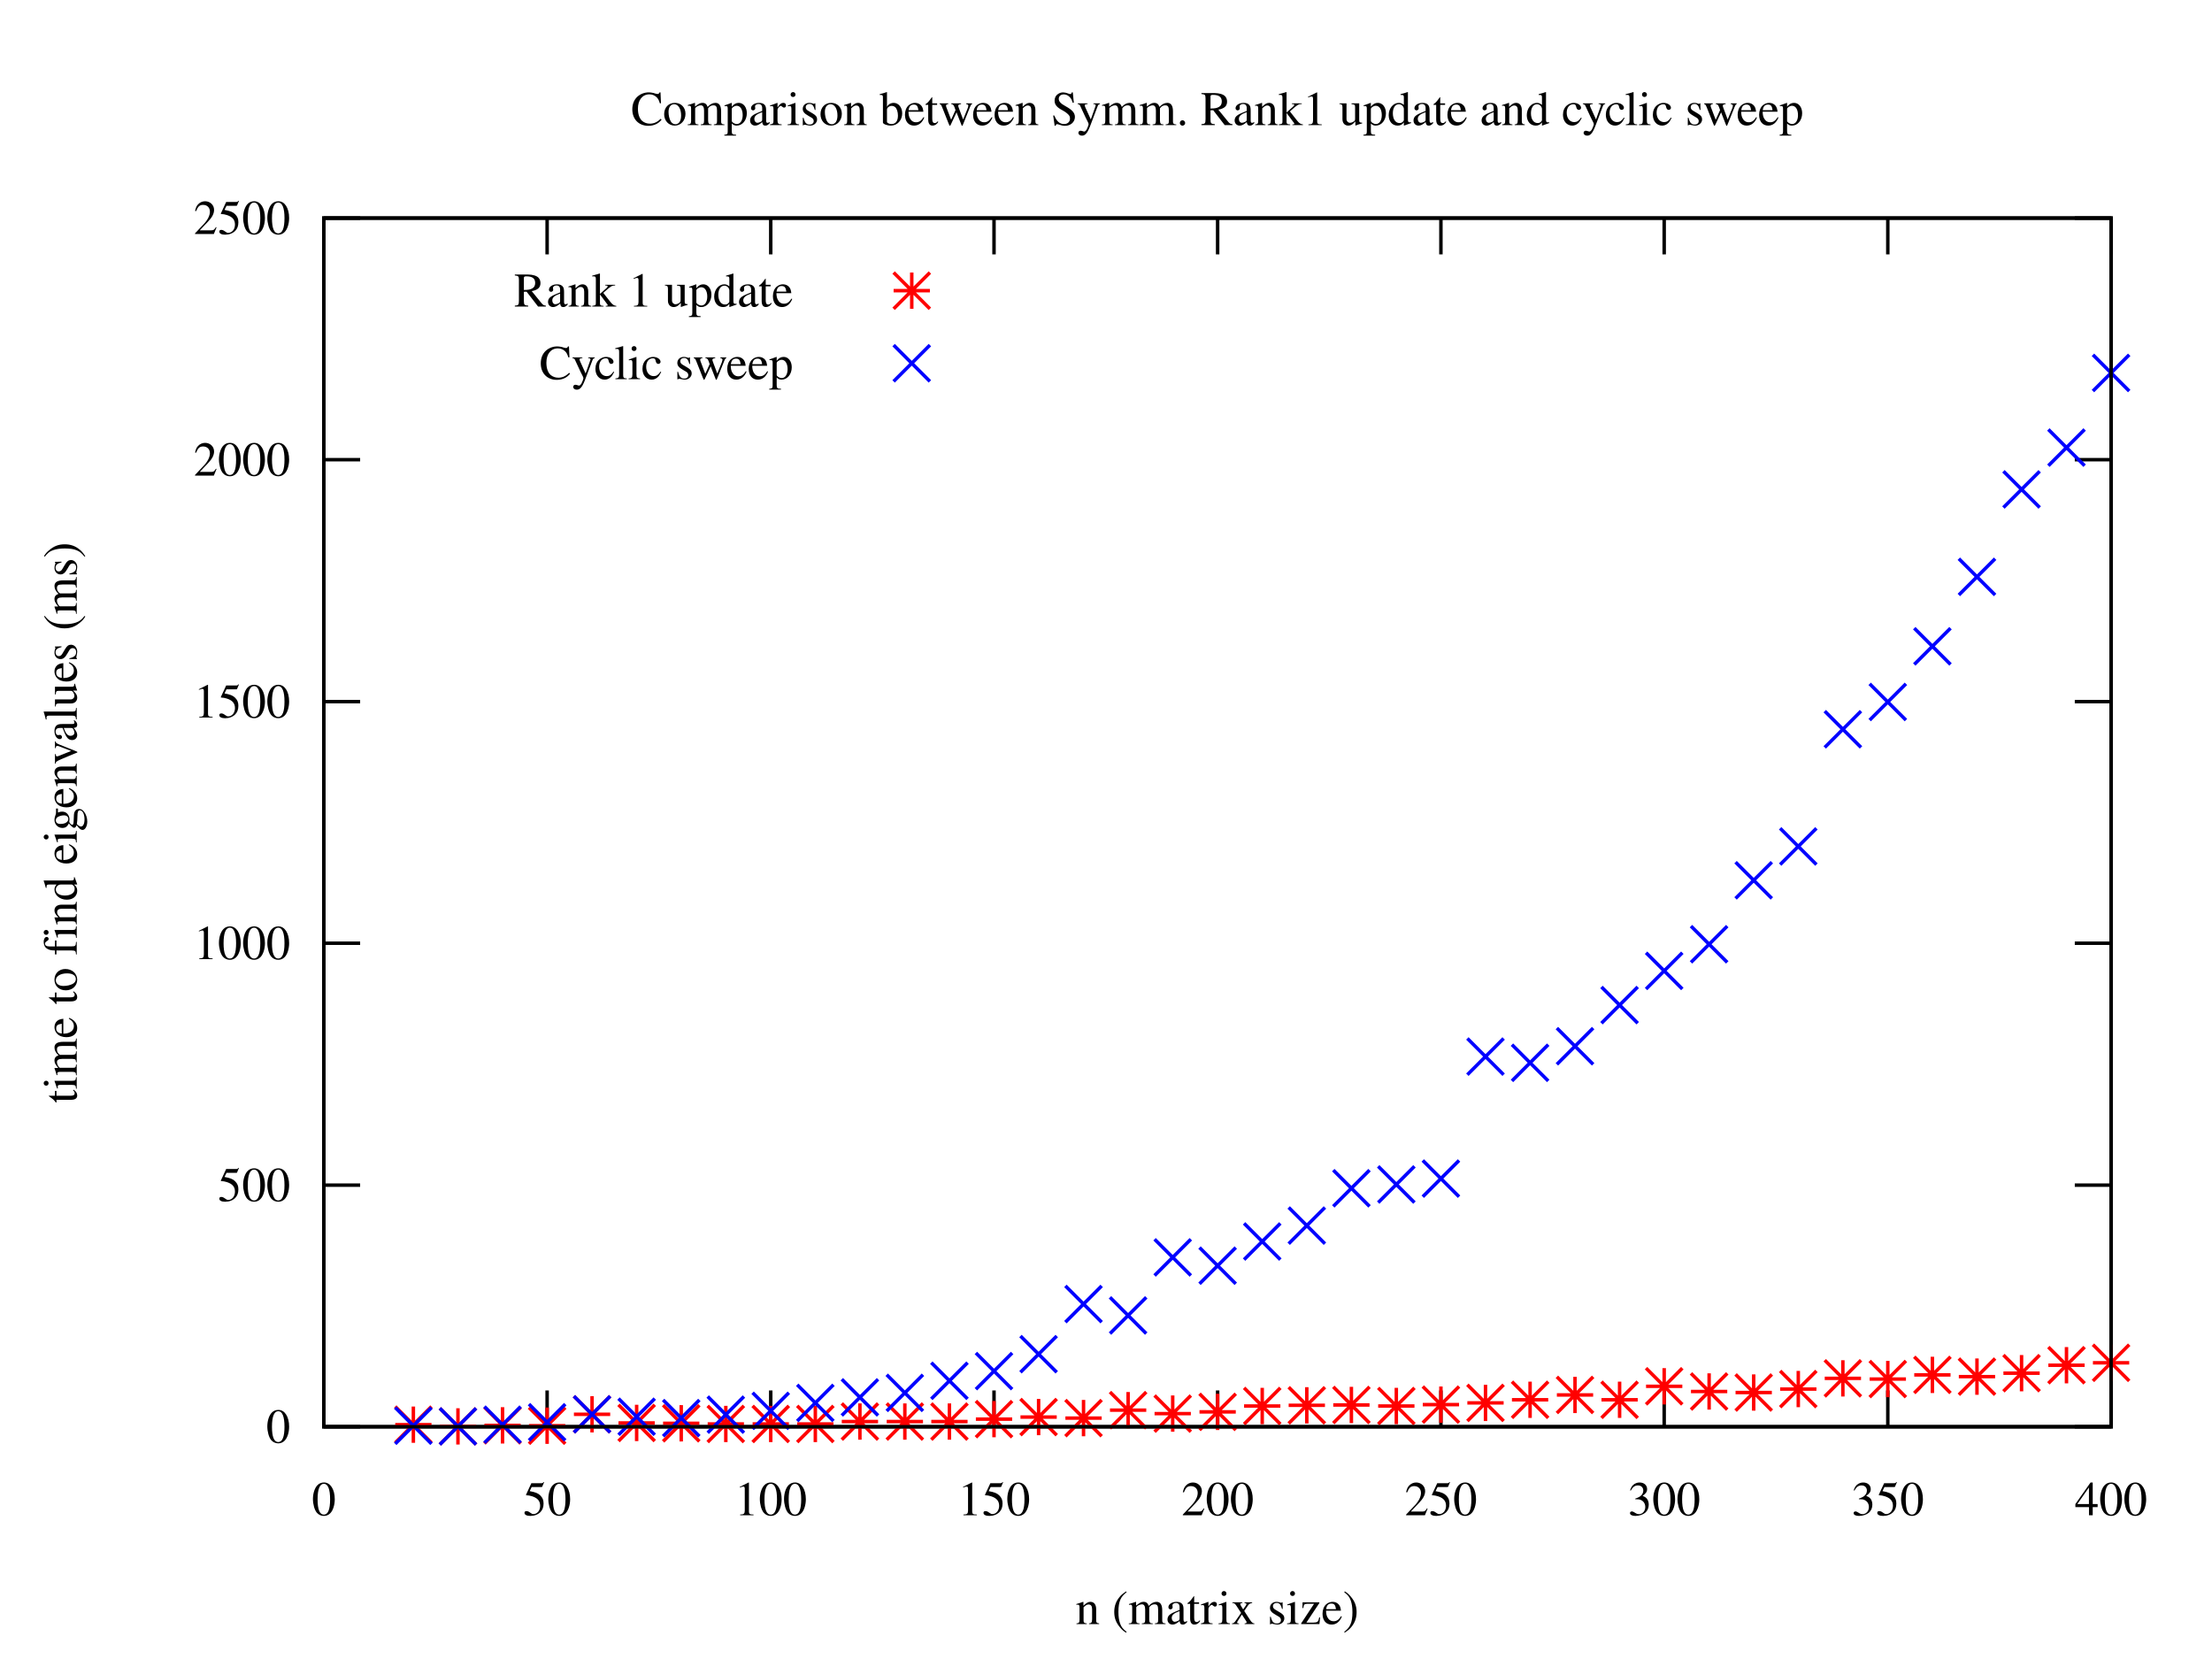
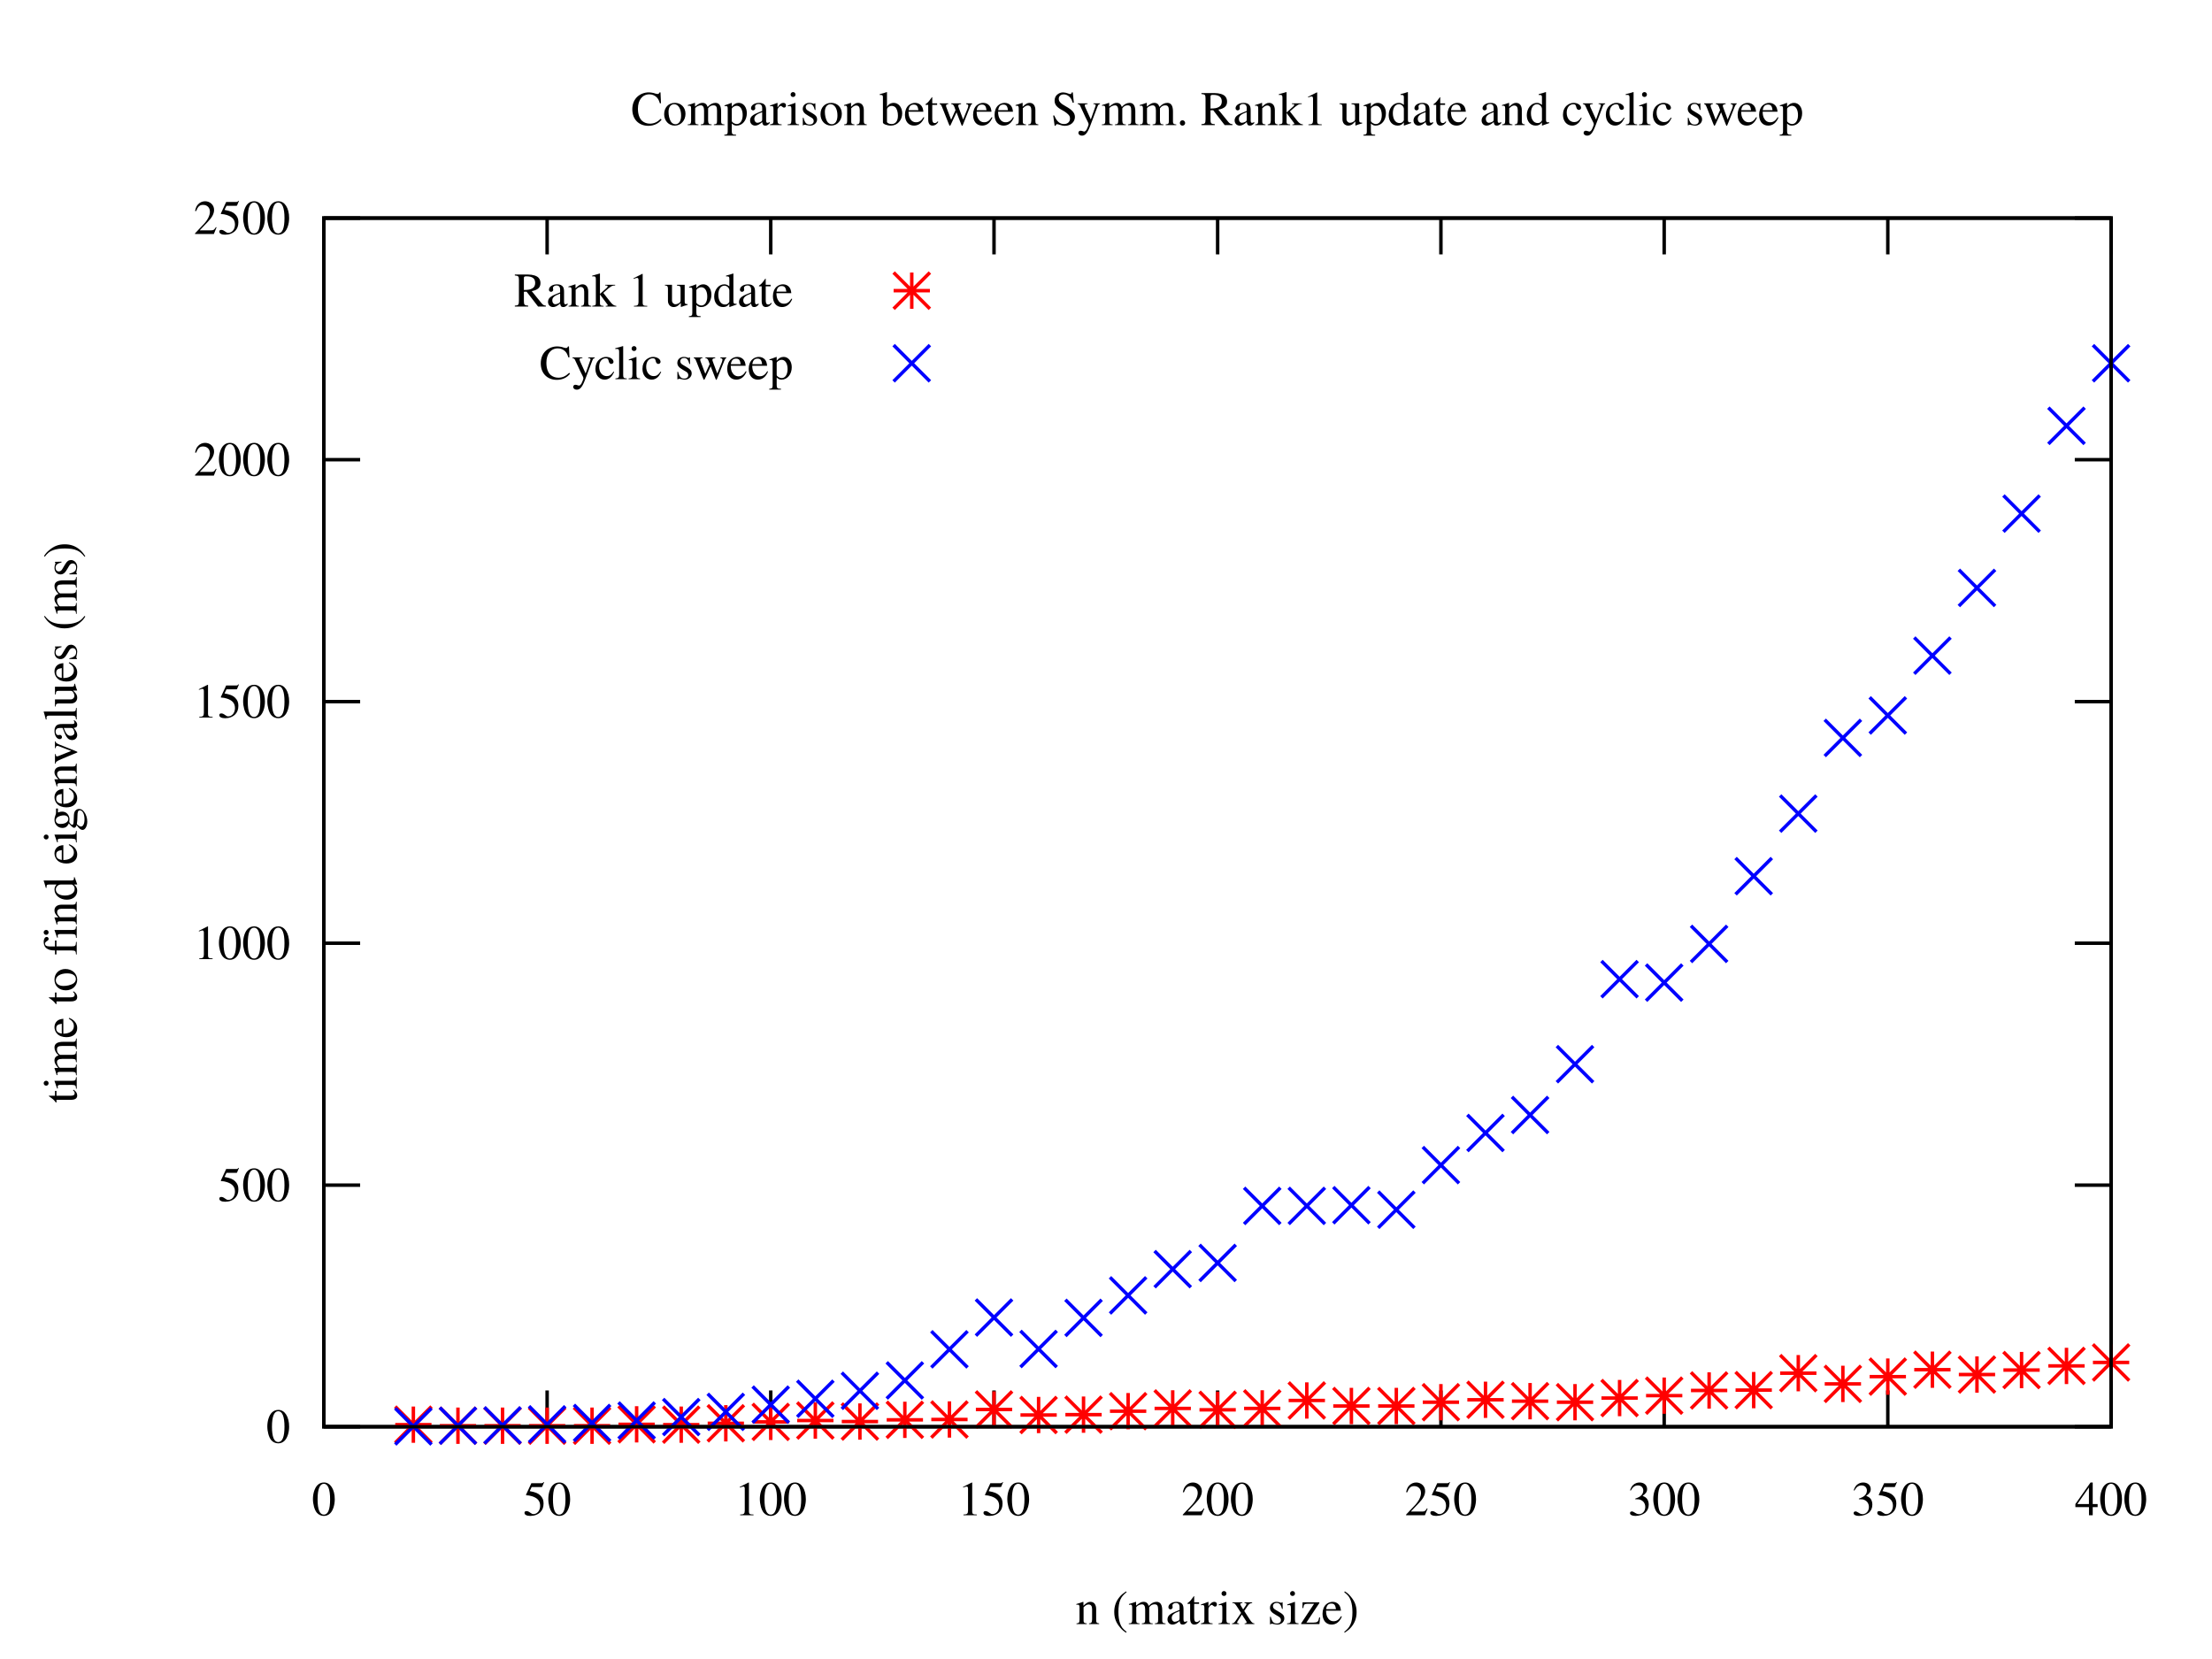
<svg xmlns="http://www.w3.org/2000/svg" xmlns:xlink="http://www.w3.org/1999/xlink" width="640" height="480" viewBox="0 0 640 480">
  <g id="gnuplot_canvas">
    <rect x="0" y="0" width="640" height="480" fill="#ffffff" />
    <defs>
      <circle id="gpDot" r="0.5" stroke-width="0.5" stroke="currentColor" />
      <path id="gpPt0" stroke-width="0.190" stroke="currentColor" d="M-1,0 h2 M0,-1 v2" />
      <path id="gpPt1" stroke-width="0.190" stroke="currentColor" d="M-1,-1 L1,1 M1,-1 L-1,1" />
      <path id="gpPt2" stroke-width="0.190" stroke="currentColor" d="M-1,0 L1,0 M0,-1 L0,1 M-1,-1 L1,1 M-1,1 L1,-1" />
      <rect id="gpPt3" stroke-width="0.190" stroke="currentColor" x="-1" y="-1" width="2" height="2" />
      <rect id="gpPt4" stroke-width="0.190" stroke="currentColor" fill="currentColor" x="-1" y="-1" width="2" height="2" />
      <circle id="gpPt5" stroke-width="0.190" stroke="currentColor" cx="0" cy="0" r="1" />
      <use xlink:href="#gpPt5" id="gpPt6" fill="currentColor" stroke="none" />
      <path id="gpPt7" stroke-width="0.190" stroke="currentColor" d="M0,-1.33 L-1.33,0.67 L1.33,0.67 z" />
      <use xlink:href="#gpPt7" id="gpPt8" fill="currentColor" stroke="none" />
      <use xlink:href="#gpPt7" id="gpPt9" stroke="currentColor" transform="rotate(180)" />
      <use xlink:href="#gpPt9" id="gpPt10" fill="currentColor" stroke="none" />
      <use xlink:href="#gpPt3" id="gpPt11" stroke="currentColor" transform="rotate(45)" />
      <use xlink:href="#gpPt11" id="gpPt12" fill="currentColor" stroke="none" />
      <path id="gpPt13" stroke-width="0.190" stroke="currentColor" d="M0,1.330 L1.265,0.411 L0.782,-1.067 L-0.782,-1.076 L-1.265,0.411 z" />
      <use xlink:href="#gpPt13" id="gpPt14" fill="currentColor" stroke="none" />
      <filter id="textbox" filterUnits="objectBoundingBox" x="0" y="0" height="1" width="1">
        <feFlood flood-color="#FFFFFF" flood-opacity="1" result="bgnd" />
        <feComposite in="SourceGraphic" in2="bgnd" operator="atop" />
      </filter>
      <filter id="greybox" filterUnits="objectBoundingBox" x="0" y="0" height="1" width="1">
        <feFlood flood-color="lightgrey" flood-opacity="1" result="grey" />
        <feComposite in="SourceGraphic" in2="grey" operator="atop" />
      </filter>
    </defs>
    <g fill="none" color="#FFFFFF" stroke="currentColor" stroke-width="1.00" stroke-linecap="butt" stroke-linejoin="miter">
</g>
    <g fill="none" color="black" stroke="currentColor" stroke-width="1.00" stroke-linecap="butt" stroke-linejoin="miter">
      <path stroke="black" d="M93.7,412.8 L104.2,412.8 M610.8,412.8 L600.3,412.8  " />
      <g transform="translate(84.0,417.4)" stroke="none" fill="black" font-family="times" font-size="14.00" text-anchor="end">
        <text>
          <tspan font-family="times"> 0</tspan>
        </text>
      </g>
    </g>
    <g fill="none" color="black" stroke="currentColor" stroke-width="1.00" stroke-linecap="butt" stroke-linejoin="miter">
      <path stroke="black" d="M93.7,342.9 L104.2,342.9 M610.8,342.9 L600.3,342.9  " />
      <g transform="translate(84.0,347.5)" stroke="none" fill="black" font-family="times" font-size="14.00" text-anchor="end">
        <text>
          <tspan font-family="times"> 500</tspan>
        </text>
      </g>
    </g>
    <g fill="none" color="black" stroke="currentColor" stroke-width="1.00" stroke-linecap="butt" stroke-linejoin="miter">
      <path stroke="black" d="M93.7,272.9 L104.2,272.9 M610.8,272.9 L600.3,272.9  " />
      <g transform="translate(84.0,277.5)" stroke="none" fill="black" font-family="times" font-size="14.00" text-anchor="end">
        <text>
          <tspan font-family="times"> 1000</tspan>
        </text>
      </g>
    </g>
    <g fill="none" color="black" stroke="currentColor" stroke-width="1.00" stroke-linecap="butt" stroke-linejoin="miter">
      <path stroke="black" d="M93.7,203.0 L104.2,203.0 M610.8,203.0 L600.3,203.0  " />
      <g transform="translate(84.0,207.6)" stroke="none" fill="black" font-family="times" font-size="14.00" text-anchor="end">
        <text>
          <tspan font-family="times"> 1500</tspan>
        </text>
      </g>
    </g>
    <g fill="none" color="black" stroke="currentColor" stroke-width="1.00" stroke-linecap="butt" stroke-linejoin="miter">
      <path stroke="black" d="M93.7,133.0 L104.2,133.0 M610.8,133.0 L600.3,133.0  " />
      <g transform="translate(84.0,137.6)" stroke="none" fill="black" font-family="times" font-size="14.00" text-anchor="end">
        <text>
          <tspan font-family="times"> 2000</tspan>
        </text>
      </g>
    </g>
    <g fill="none" color="black" stroke="currentColor" stroke-width="1.00" stroke-linecap="butt" stroke-linejoin="miter">
      <path stroke="black" d="M93.7,63.1 L104.2,63.1 M610.8,63.1 L600.3,63.1  " />
      <g transform="translate(84.0,67.7)" stroke="none" fill="black" font-family="times" font-size="14.00" text-anchor="end">
        <text>
          <tspan font-family="times"> 2500</tspan>
        </text>
      </g>
    </g>
    <g fill="none" color="black" stroke="currentColor" stroke-width="1.00" stroke-linecap="butt" stroke-linejoin="miter">
      <path stroke="black" d="M93.7,412.8 L93.7,402.3 M93.7,63.1 L93.7,73.6  " />
      <g transform="translate(93.7,438.4)" stroke="none" fill="black" font-family="times" font-size="14.00" text-anchor="middle">
        <text>
          <tspan font-family="times"> 0</tspan>
        </text>
      </g>
    </g>
    <g fill="none" color="black" stroke="currentColor" stroke-width="1.00" stroke-linecap="butt" stroke-linejoin="miter">
      <path stroke="black" d="M158.3,412.8 L158.3,402.3 M158.3,63.1 L158.3,73.6  " />
      <g transform="translate(158.3,438.4)" stroke="none" fill="black" font-family="times" font-size="14.00" text-anchor="middle">
        <text>
          <tspan font-family="times"> 50</tspan>
        </text>
      </g>
    </g>
    <g fill="none" color="black" stroke="currentColor" stroke-width="1.00" stroke-linecap="butt" stroke-linejoin="miter">
      <path stroke="black" d="M223.0,412.8 L223.0,402.3 M223.0,63.1 L223.0,73.6  " />
      <g transform="translate(223.0,438.4)" stroke="none" fill="black" font-family="times" font-size="14.00" text-anchor="middle">
        <text>
          <tspan font-family="times"> 100</tspan>
        </text>
      </g>
    </g>
    <g fill="none" color="black" stroke="currentColor" stroke-width="1.00" stroke-linecap="butt" stroke-linejoin="miter">
      <path stroke="black" d="M287.6,412.8 L287.6,402.3 M287.6,63.1 L287.6,73.6  " />
      <g transform="translate(287.6,438.4)" stroke="none" fill="black" font-family="times" font-size="14.00" text-anchor="middle">
        <text>
          <tspan font-family="times"> 150</tspan>
        </text>
      </g>
    </g>
    <g fill="none" color="black" stroke="currentColor" stroke-width="1.00" stroke-linecap="butt" stroke-linejoin="miter">
      <path stroke="black" d="M352.3,412.8 L352.3,402.3 M352.3,63.1 L352.3,73.6  " />
      <g transform="translate(352.3,438.4)" stroke="none" fill="black" font-family="times" font-size="14.00" text-anchor="middle">
        <text>
          <tspan font-family="times"> 200</tspan>
        </text>
      </g>
    </g>
    <g fill="none" color="black" stroke="currentColor" stroke-width="1.00" stroke-linecap="butt" stroke-linejoin="miter">
      <path stroke="black" d="M416.9,412.8 L416.9,402.3 M416.9,63.1 L416.9,73.6  " />
      <g transform="translate(416.9,438.4)" stroke="none" fill="black" font-family="times" font-size="14.00" text-anchor="middle">
        <text>
          <tspan font-family="times"> 250</tspan>
        </text>
      </g>
    </g>
    <g fill="none" color="black" stroke="currentColor" stroke-width="1.00" stroke-linecap="butt" stroke-linejoin="miter">
      <path stroke="black" d="M481.5,412.8 L481.5,402.3 M481.5,63.1 L481.5,73.6  " />
      <g transform="translate(481.5,438.4)" stroke="none" fill="black" font-family="times" font-size="14.00" text-anchor="middle">
        <text>
          <tspan font-family="times"> 300</tspan>
        </text>
      </g>
    </g>
    <g fill="none" color="black" stroke="currentColor" stroke-width="1.00" stroke-linecap="butt" stroke-linejoin="miter">
      <path stroke="black" d="M546.2,412.8 L546.2,402.3 M546.2,63.1 L546.2,73.6  " />
      <g transform="translate(546.2,438.4)" stroke="none" fill="black" font-family="times" font-size="14.00" text-anchor="middle">
        <text>
          <tspan font-family="times"> 350</tspan>
        </text>
      </g>
    </g>
    <g fill="none" color="black" stroke="currentColor" stroke-width="1.00" stroke-linecap="butt" stroke-linejoin="miter">
      <path stroke="black" d="M610.8,412.8 L610.8,402.3 M610.8,63.1 L610.8,73.6  " />
      <g transform="translate(610.8,438.4)" stroke="none" fill="black" font-family="times" font-size="14.00" text-anchor="middle">
        <text>
          <tspan font-family="times"> 400</tspan>
        </text>
      </g>
    </g>
    <g fill="none" color="black" stroke="currentColor" stroke-width="1.00" stroke-linecap="butt" stroke-linejoin="miter">
</g>
    <g fill="none" color="black" stroke="currentColor" stroke-width="1.00" stroke-linecap="butt" stroke-linejoin="miter">
      <path stroke="black" d="M93.7,63.1 L93.7,412.8 L610.8,412.8 L610.8,63.1 L93.7,63.1 Z  " />
    </g>
    <g fill="none" color="black" stroke="currentColor" stroke-width="1.00" stroke-linecap="butt" stroke-linejoin="miter">
      <g transform="translate(22.2,238.0) rotate(270)" stroke="none" fill="black" font-family="times" font-size="14.00" text-anchor="middle">
        <text>
          <tspan font-family="times">time to find eigenvalues (ms)</tspan>
        </text>
      </g>
    </g>
    <g fill="none" color="black" stroke="currentColor" stroke-width="1.00" stroke-linecap="butt" stroke-linejoin="miter">
      <g transform="translate(352.2,469.9)" stroke="none" fill="black" font-family="times" font-size="14.00" text-anchor="middle">
        <text>
          <tspan font-family="times">n (matrix size)</tspan>
        </text>
      </g>
    </g>
    <g fill="none" color="black" stroke="currentColor" stroke-width="1.00" stroke-linecap="butt" stroke-linejoin="miter">
      <g transform="translate(352.2,36.2)" stroke="none" fill="black" font-family="times" font-size="14.00" text-anchor="middle">
        <text>
          <tspan font-family="times">Comparison between Symm. Rank1 update and cyclic sweep</tspan>
        </text>
      </g>
    </g>
    <g fill="none" color="black" stroke="currentColor" stroke-width="1.00" stroke-linecap="butt" stroke-linejoin="miter">
</g>
    <g id="gnuplot_plot_1">
      <g fill="none" color="black" stroke="currentColor" stroke-width="1.00" stroke-linecap="butt" stroke-linejoin="miter">
        <g transform="translate(229.5,88.7)" stroke="none" fill="black" font-family="times" font-size="14.00" text-anchor="end">
          <text>
            <tspan font-family="times">Rank 1 update</tspan>
          </text>
        </g>
      </g>
      <g fill="none" color="black" stroke="currentColor" stroke-width="1.00" stroke-linecap="butt" stroke-linejoin="miter">
        <use xlink:href="#gpPt2" transform="translate(119.6,412.2) scale(5.25)" color="rgb(255,   0,   0)" />
-         <use xlink:href="#gpPt2" transform="translate(132.5,412.7) scale(5.25)" color="rgb(255,   0,   0)" />
-         <use xlink:href="#gpPt2" transform="translate(145.4,412.4) scale(5.25)" color="rgb(255,   0,   0)" />
+         <use xlink:href="#gpPt2" transform="translate(132.5,412.5) scale(5.25)" color="rgb(255,   0,   0)" />
+         <use xlink:href="#gpPt2" transform="translate(145.4,412.5) scale(5.25)" color="rgb(255,   0,   0)" />
        <use xlink:href="#gpPt2" transform="translate(158.3,412.5) scale(5.25)" color="rgb(255,   0,   0)" />
-         <use xlink:href="#gpPt2" transform="translate(171.3,409.2) scale(5.25)" color="rgb(255,   0,   0)" />
-         <use xlink:href="#gpPt2" transform="translate(184.2,411.7) scale(5.25)" color="rgb(255,   0,   0)" />
-         <use xlink:href="#gpPt2" transform="translate(197.1,411.8) scale(5.25)" color="rgb(255,   0,   0)" />
-         <use xlink:href="#gpPt2" transform="translate(210.0,412.0) scale(5.25)" color="rgb(255,   0,   0)" />
-         <use xlink:href="#gpPt2" transform="translate(223.0,412.0) scale(5.25)" color="rgb(255,   0,   0)" />
-         <use xlink:href="#gpPt2" transform="translate(235.9,412.0) scale(5.25)" color="rgb(255,   0,   0)" />
+         <use xlink:href="#gpPt2" transform="translate(171.3,412.5) scale(5.25)" color="rgb(255,   0,   0)" />
+         <use xlink:href="#gpPt2" transform="translate(184.2,412.1) scale(5.25)" color="rgb(255,   0,   0)" />
+         <use xlink:href="#gpPt2" transform="translate(197.1,412.2) scale(5.25)" color="rgb(255,   0,   0)" />
+         <use xlink:href="#gpPt2" transform="translate(210.0,411.8) scale(5.25)" color="rgb(255,   0,   0)" />
+         <use xlink:href="#gpPt2" transform="translate(223.0,411.4) scale(5.25)" color="rgb(255,   0,   0)" />
+         <use xlink:href="#gpPt2" transform="translate(235.9,411.0) scale(5.25)" color="rgb(255,   0,   0)" />
        <use xlink:href="#gpPt2" transform="translate(248.8,411.3) scale(5.25)" color="rgb(255,   0,   0)" />
-         <use xlink:href="#gpPt2" transform="translate(261.8,411.3) scale(5.25)" color="rgb(255,   0,   0)" />
-         <use xlink:href="#gpPt2" transform="translate(274.7,411.3) scale(5.25)" color="rgb(255,   0,   0)" />
-         <use xlink:href="#gpPt2" transform="translate(287.6,410.6) scale(5.25)" color="rgb(255,   0,   0)" />
-         <use xlink:href="#gpPt2" transform="translate(300.5,410.0) scale(5.25)" color="rgb(255,   0,   0)" />
-         <use xlink:href="#gpPt2" transform="translate(313.5,410.3) scale(5.25)" color="rgb(255,   0,   0)" />
-         <use xlink:href="#gpPt2" transform="translate(326.4,408.0) scale(5.25)" color="rgb(255,   0,   0)" />
-         <use xlink:href="#gpPt2" transform="translate(339.3,409.0) scale(5.25)" color="rgb(255,   0,   0)" />
-         <use xlink:href="#gpPt2" transform="translate(352.3,408.5) scale(5.25)" color="rgb(255,   0,   0)" />
-         <use xlink:href="#gpPt2" transform="translate(365.2,406.8) scale(5.25)" color="rgb(255,   0,   0)" />
-         <use xlink:href="#gpPt2" transform="translate(378.1,406.6) scale(5.25)" color="rgb(255,   0,   0)" />
-         <use xlink:href="#gpPt2" transform="translate(391.0,406.5) scale(5.25)" color="rgb(255,   0,   0)" />
+         <use xlink:href="#gpPt2" transform="translate(261.8,410.8) scale(5.25)" color="rgb(255,   0,   0)" />
+         <use xlink:href="#gpPt2" transform="translate(274.7,410.7) scale(5.25)" color="rgb(255,   0,   0)" />
+         <use xlink:href="#gpPt2" transform="translate(287.6,407.8) scale(5.25)" color="rgb(255,   0,   0)" />
+         <use xlink:href="#gpPt2" transform="translate(300.5,409.4) scale(5.25)" color="rgb(255,   0,   0)" />
+         <use xlink:href="#gpPt2" transform="translate(313.5,409.3) scale(5.25)" color="rgb(255,   0,   0)" />
+         <use xlink:href="#gpPt2" transform="translate(326.4,408.3) scale(5.25)" color="rgb(255,   0,   0)" />
+         <use xlink:href="#gpPt2" transform="translate(339.3,407.5) scale(5.25)" color="rgb(255,   0,   0)" />
+         <use xlink:href="#gpPt2" transform="translate(352.3,407.9) scale(5.25)" color="rgb(255,   0,   0)" />
+         <use xlink:href="#gpPt2" transform="translate(365.2,407.5) scale(5.25)" color="rgb(255,   0,   0)" />
+         <use xlink:href="#gpPt2" transform="translate(378.1,405.2) scale(5.25)" color="rgb(255,   0,   0)" />
+         <use xlink:href="#gpPt2" transform="translate(391.0,406.8) scale(5.25)" color="rgb(255,   0,   0)" />
        <use xlink:href="#gpPt2" transform="translate(404.0,406.8) scale(5.25)" color="rgb(255,   0,   0)" />
-         <use xlink:href="#gpPt2" transform="translate(416.9,406.4) scale(5.25)" color="rgb(255,   0,   0)" />
-         <use xlink:href="#gpPt2" transform="translate(429.8,405.9) scale(5.25)" color="rgb(255,   0,   0)" />
-         <use xlink:href="#gpPt2" transform="translate(442.7,405.0) scale(5.25)" color="rgb(255,   0,   0)" />
-         <use xlink:href="#gpPt2" transform="translate(455.7,403.6) scale(5.25)" color="rgb(255,   0,   0)" />
-         <use xlink:href="#gpPt2" transform="translate(468.6,405.0) scale(5.25)" color="rgb(255,   0,   0)" />
-         <use xlink:href="#gpPt2" transform="translate(481.5,401.1) scale(5.25)" color="rgb(255,   0,   0)" />
-         <use xlink:href="#gpPt2" transform="translate(494.5,402.6) scale(5.25)" color="rgb(255,   0,   0)" />
-         <use xlink:href="#gpPt2" transform="translate(507.4,402.9) scale(5.25)" color="rgb(255,   0,   0)" />
-         <use xlink:href="#gpPt2" transform="translate(520.3,401.9) scale(5.25)" color="rgb(255,   0,   0)" />
-         <use xlink:href="#gpPt2" transform="translate(533.2,398.8) scale(5.25)" color="rgb(255,   0,   0)" />
-         <use xlink:href="#gpPt2" transform="translate(546.2,399.0) scale(5.25)" color="rgb(255,   0,   0)" />
-         <use xlink:href="#gpPt2" transform="translate(559.1,397.8) scale(5.25)" color="rgb(255,   0,   0)" />
-         <use xlink:href="#gpPt2" transform="translate(572.0,398.3) scale(5.25)" color="rgb(255,   0,   0)" />
-         <use xlink:href="#gpPt2" transform="translate(584.9,397.3) scale(5.25)" color="rgb(255,   0,   0)" />
-         <use xlink:href="#gpPt2" transform="translate(597.9,395.0) scale(5.25)" color="rgb(255,   0,   0)" />
-         <use xlink:href="#gpPt2" transform="translate(610.8,394.3) scale(5.25)" color="rgb(255,   0,   0)" />
+         <use xlink:href="#gpPt2" transform="translate(416.9,405.7) scale(5.25)" color="rgb(255,   0,   0)" />
+         <use xlink:href="#gpPt2" transform="translate(429.8,405.0) scale(5.25)" color="rgb(255,   0,   0)" />
+         <use xlink:href="#gpPt2" transform="translate(442.7,405.4) scale(5.25)" color="rgb(255,   0,   0)" />
+         <use xlink:href="#gpPt2" transform="translate(455.7,405.7) scale(5.25)" color="rgb(255,   0,   0)" />
+         <use xlink:href="#gpPt2" transform="translate(468.6,404.5) scale(5.25)" color="rgb(255,   0,   0)" />
+         <use xlink:href="#gpPt2" transform="translate(481.5,403.8) scale(5.25)" color="rgb(255,   0,   0)" />
+         <use xlink:href="#gpPt2" transform="translate(494.5,402.3) scale(5.25)" color="rgb(255,   0,   0)" />
+         <use xlink:href="#gpPt2" transform="translate(507.4,402.2) scale(5.25)" color="rgb(255,   0,   0)" />
+         <use xlink:href="#gpPt2" transform="translate(520.3,397.3) scale(5.25)" color="rgb(255,   0,   0)" />
+         <use xlink:href="#gpPt2" transform="translate(533.2,400.4) scale(5.25)" color="rgb(255,   0,   0)" />
+         <use xlink:href="#gpPt2" transform="translate(546.2,398.3) scale(5.25)" color="rgb(255,   0,   0)" />
+         <use xlink:href="#gpPt2" transform="translate(559.1,396.3) scale(5.25)" color="rgb(255,   0,   0)" />
+         <use xlink:href="#gpPt2" transform="translate(572.0,397.7) scale(5.25)" color="rgb(255,   0,   0)" />
+         <use xlink:href="#gpPt2" transform="translate(584.9,396.4) scale(5.25)" color="rgb(255,   0,   0)" />
+         <use xlink:href="#gpPt2" transform="translate(597.9,395.2) scale(5.25)" color="rgb(255,   0,   0)" />
+         <use xlink:href="#gpPt2" transform="translate(610.8,394.2) scale(5.25)" color="rgb(255,   0,   0)" />
        <use xlink:href="#gpPt2" transform="translate(263.8,84.1) scale(5.25)" color="rgb(255,   0,   0)" />
      </g>
    </g>
    <g id="gnuplot_plot_2">
      <g fill="none" color="black" stroke="currentColor" stroke-width="1.00" stroke-linecap="butt" stroke-linejoin="miter">
        <g transform="translate(229.5,109.7)" stroke="none" fill="black" font-family="times" font-size="14.00" text-anchor="end">
          <text>
            <tspan font-family="times">Cyclic sweep</tspan>
          </text>
        </g>
      </g>
      <g fill="none" color="black" stroke="currentColor" stroke-width="1.00" stroke-linecap="butt" stroke-linejoin="miter">
-         <use xlink:href="#gpPt1" transform="translate(119.6,412.5) scale(5.25)" color="rgb(  0,   0, 255)" />
-         <use xlink:href="#gpPt1" transform="translate(132.5,412.7) scale(5.25)" color="rgb(  0,   0, 255)" />
-         <use xlink:href="#gpPt1" transform="translate(145.4,412.2) scale(5.25)" color="rgb(  0,   0, 255)" />
-         <use xlink:href="#gpPt1" transform="translate(158.3,411.5) scale(5.25)" color="rgb(  0,   0, 255)" />
-         <use xlink:href="#gpPt1" transform="translate(171.3,409.2) scale(5.25)" color="rgb(  0,   0, 255)" />
-         <use xlink:href="#gpPt1" transform="translate(184.2,409.9) scale(5.25)" color="rgb(  0,   0, 255)" />
-         <use xlink:href="#gpPt1" transform="translate(197.1,410.3) scale(5.25)" color="rgb(  0,   0, 255)" />
-         <use xlink:href="#gpPt1" transform="translate(210.0,409.3) scale(5.25)" color="rgb(  0,   0, 255)" />
-         <use xlink:href="#gpPt1" transform="translate(223.0,408.2) scale(5.25)" color="rgb(  0,   0, 255)" />
-         <use xlink:href="#gpPt1" transform="translate(235.9,405.9) scale(5.25)" color="rgb(  0,   0, 255)" />
-         <use xlink:href="#gpPt1" transform="translate(248.8,404.3) scale(5.25)" color="rgb(  0,   0, 255)" />
-         <use xlink:href="#gpPt1" transform="translate(261.8,403.0) scale(5.25)" color="rgb(  0,   0, 255)" />
-         <use xlink:href="#gpPt1" transform="translate(274.7,399.5) scale(5.25)" color="rgb(  0,   0, 255)" />
-         <use xlink:href="#gpPt1" transform="translate(287.6,396.7) scale(5.25)" color="rgb(  0,   0, 255)" />
-         <use xlink:href="#gpPt1" transform="translate(300.5,391.8) scale(5.25)" color="rgb(  0,   0, 255)" />
-         <use xlink:href="#gpPt1" transform="translate(313.5,377.3) scale(5.25)" color="rgb(  0,   0, 255)" />
-         <use xlink:href="#gpPt1" transform="translate(326.4,380.6) scale(5.25)" color="rgb(  0,   0, 255)" />
-         <use xlink:href="#gpPt1" transform="translate(339.3,363.8) scale(5.25)" color="rgb(  0,   0, 255)" />
-         <use xlink:href="#gpPt1" transform="translate(352.3,366.2) scale(5.25)" color="rgb(  0,   0, 255)" />
-         <use xlink:href="#gpPt1" transform="translate(365.2,359.2) scale(5.25)" color="rgb(  0,   0, 255)" />
-         <use xlink:href="#gpPt1" transform="translate(378.1,354.6) scale(5.25)" color="rgb(  0,   0, 255)" />
-         <use xlink:href="#gpPt1" transform="translate(391.0,343.8) scale(5.25)" color="rgb(  0,   0, 255)" />
-         <use xlink:href="#gpPt1" transform="translate(404.0,342.7) scale(5.25)" color="rgb(  0,   0, 255)" />
-         <use xlink:href="#gpPt1" transform="translate(416.9,341.0) scale(5.25)" color="rgb(  0,   0, 255)" />
-         <use xlink:href="#gpPt1" transform="translate(429.8,305.7) scale(5.25)" color="rgb(  0,   0, 255)" />
-         <use xlink:href="#gpPt1" transform="translate(442.7,307.5) scale(5.25)" color="rgb(  0,   0, 255)" />
-         <use xlink:href="#gpPt1" transform="translate(455.7,302.7) scale(5.25)" color="rgb(  0,   0, 255)" />
-         <use xlink:href="#gpPt1" transform="translate(468.6,290.8) scale(5.25)" color="rgb(  0,   0, 255)" />
-         <use xlink:href="#gpPt1" transform="translate(481.5,280.9) scale(5.25)" color="rgb(  0,   0, 255)" />
-         <use xlink:href="#gpPt1" transform="translate(494.5,273.2) scale(5.25)" color="rgb(  0,   0, 255)" />
-         <use xlink:href="#gpPt1" transform="translate(507.4,254.7) scale(5.25)" color="rgb(  0,   0, 255)" />
-         <use xlink:href="#gpPt1" transform="translate(520.3,244.9) scale(5.25)" color="rgb(  0,   0, 255)" />
-         <use xlink:href="#gpPt1" transform="translate(533.2,211.0) scale(5.25)" color="rgb(  0,   0, 255)" />
-         <use xlink:href="#gpPt1" transform="translate(546.2,203.1) scale(5.25)" color="rgb(  0,   0, 255)" />
-         <use xlink:href="#gpPt1" transform="translate(559.1,187.0) scale(5.25)" color="rgb(  0,   0, 255)" />
-         <use xlink:href="#gpPt1" transform="translate(572.0,166.9) scale(5.25)" color="rgb(  0,   0, 255)" />
-         <use xlink:href="#gpPt1" transform="translate(584.9,141.6) scale(5.25)" color="rgb(  0,   0, 255)" />
-         <use xlink:href="#gpPt1" transform="translate(597.9,129.5) scale(5.25)" color="rgb(  0,   0, 255)" />
-         <use xlink:href="#gpPt1" transform="translate(610.8,107.9) scale(5.25)" color="rgb(  0,   0, 255)" />
+         <use xlink:href="#gpPt1" transform="translate(119.6,412.7) scale(5.25)" color="rgb(  0,   0, 255)" />
+         <use xlink:href="#gpPt1" transform="translate(132.5,412.5) scale(5.25)" color="rgb(  0,   0, 255)" />
+         <use xlink:href="#gpPt1" transform="translate(145.4,412.4) scale(5.25)" color="rgb(  0,   0, 255)" />
+         <use xlink:href="#gpPt1" transform="translate(158.3,412.1) scale(5.25)" color="rgb(  0,   0, 255)" />
+         <use xlink:href="#gpPt1" transform="translate(171.3,411.7) scale(5.25)" color="rgb(  0,   0, 255)" />
+         <use xlink:href="#gpPt1" transform="translate(184.2,411.0) scale(5.25)" color="rgb(  0,   0, 255)" />
+         <use xlink:href="#gpPt1" transform="translate(197.1,410.0) scale(5.25)" color="rgb(  0,   0, 255)" />
+         <use xlink:href="#gpPt1" transform="translate(210.0,408.5) scale(5.25)" color="rgb(  0,   0, 255)" />
+         <use xlink:href="#gpPt1" transform="translate(223.0,406.4) scale(5.25)" color="rgb(  0,   0, 255)" />
+         <use xlink:href="#gpPt1" transform="translate(235.9,404.7) scale(5.25)" color="rgb(  0,   0, 255)" />
+         <use xlink:href="#gpPt1" transform="translate(248.8,402.4) scale(5.25)" color="rgb(  0,   0, 255)" />
+         <use xlink:href="#gpPt1" transform="translate(261.8,399.4) scale(5.25)" color="rgb(  0,   0, 255)" />
+         <use xlink:href="#gpPt1" transform="translate(274.7,390.4) scale(5.25)" color="rgb(  0,   0, 255)" />
+         <use xlink:href="#gpPt1" transform="translate(287.6,381.2) scale(5.25)" color="rgb(  0,   0, 255)" />
+         <use xlink:href="#gpPt1" transform="translate(300.5,390.3) scale(5.25)" color="rgb(  0,   0, 255)" />
+         <use xlink:href="#gpPt1" transform="translate(313.5,381.3) scale(5.25)" color="rgb(  0,   0, 255)" />
+         <use xlink:href="#gpPt1" transform="translate(326.4,374.8) scale(5.25)" color="rgb(  0,   0, 255)" />
+         <use xlink:href="#gpPt1" transform="translate(339.3,367.2) scale(5.25)" color="rgb(  0,   0, 255)" />
+         <use xlink:href="#gpPt1" transform="translate(352.3,365.4) scale(5.25)" color="rgb(  0,   0, 255)" />
+         <use xlink:href="#gpPt1" transform="translate(365.2,348.9) scale(5.25)" color="rgb(  0,   0, 255)" />
+         <use xlink:href="#gpPt1" transform="translate(378.1,348.9) scale(5.25)" color="rgb(  0,   0, 255)" />
+         <use xlink:href="#gpPt1" transform="translate(391.0,348.7) scale(5.25)" color="rgb(  0,   0, 255)" />
+         <use xlink:href="#gpPt1" transform="translate(404.0,350.0) scale(5.25)" color="rgb(  0,   0, 255)" />
+         <use xlink:href="#gpPt1" transform="translate(416.9,337.1) scale(5.25)" color="rgb(  0,   0, 255)" />
+         <use xlink:href="#gpPt1" transform="translate(429.8,327.8) scale(5.25)" color="rgb(  0,   0, 255)" />
+         <use xlink:href="#gpPt1" transform="translate(442.7,322.6) scale(5.25)" color="rgb(  0,   0, 255)" />
+         <use xlink:href="#gpPt1" transform="translate(455.7,307.9) scale(5.25)" color="rgb(  0,   0, 255)" />
+         <use xlink:href="#gpPt1" transform="translate(468.6,283.3) scale(5.25)" color="rgb(  0,   0, 255)" />
+         <use xlink:href="#gpPt1" transform="translate(481.5,284.3) scale(5.25)" color="rgb(  0,   0, 255)" />
+         <use xlink:href="#gpPt1" transform="translate(494.5,273.1) scale(5.25)" color="rgb(  0,   0, 255)" />
+         <use xlink:href="#gpPt1" transform="translate(507.4,253.5) scale(5.25)" color="rgb(  0,   0, 255)" />
+         <use xlink:href="#gpPt1" transform="translate(520.3,235.4) scale(5.25)" color="rgb(  0,   0, 255)" />
+         <use xlink:href="#gpPt1" transform="translate(533.2,213.5) scale(5.25)" color="rgb(  0,   0, 255)" />
+         <use xlink:href="#gpPt1" transform="translate(546.2,207.0) scale(5.25)" color="rgb(  0,   0, 255)" />
+         <use xlink:href="#gpPt1" transform="translate(559.1,189.7) scale(5.25)" color="rgb(  0,   0, 255)" />
+         <use xlink:href="#gpPt1" transform="translate(572.0,170.1) scale(5.25)" color="rgb(  0,   0, 255)" />
+         <use xlink:href="#gpPt1" transform="translate(584.9,148.6) scale(5.25)" color="rgb(  0,   0, 255)" />
+         <use xlink:href="#gpPt1" transform="translate(597.9,123.2) scale(5.25)" color="rgb(  0,   0, 255)" />
+         <use xlink:href="#gpPt1" transform="translate(610.8,105.1) scale(5.25)" color="rgb(  0,   0, 255)" />
        <use xlink:href="#gpPt1" transform="translate(263.8,105.1) scale(5.25)" color="rgb(  0,   0, 255)" />
      </g>
    </g>
    <g fill="none" color="#FFFFFF" stroke="rgb(  0,   0, 255)" stroke-width="2.00" stroke-linecap="butt" stroke-linejoin="miter">
</g>
    <g fill="none" color="black" stroke="currentColor" stroke-width="2.00" stroke-linecap="butt" stroke-linejoin="miter">
</g>
    <g fill="none" color="black" stroke="black" stroke-width="1.00" stroke-linecap="butt" stroke-linejoin="miter">
</g>
    <g fill="none" color="black" stroke="currentColor" stroke-width="1.00" stroke-linecap="butt" stroke-linejoin="miter">
      <path stroke="black" d="M93.7,63.1 L93.7,412.8 L610.8,412.8 L610.8,63.1 L93.7,63.1 Z  " />
    </g>
    <g fill="none" color="black" stroke="currentColor" stroke-width="1.00" stroke-linecap="butt" stroke-linejoin="miter">
</g>
  </g>
</svg>
